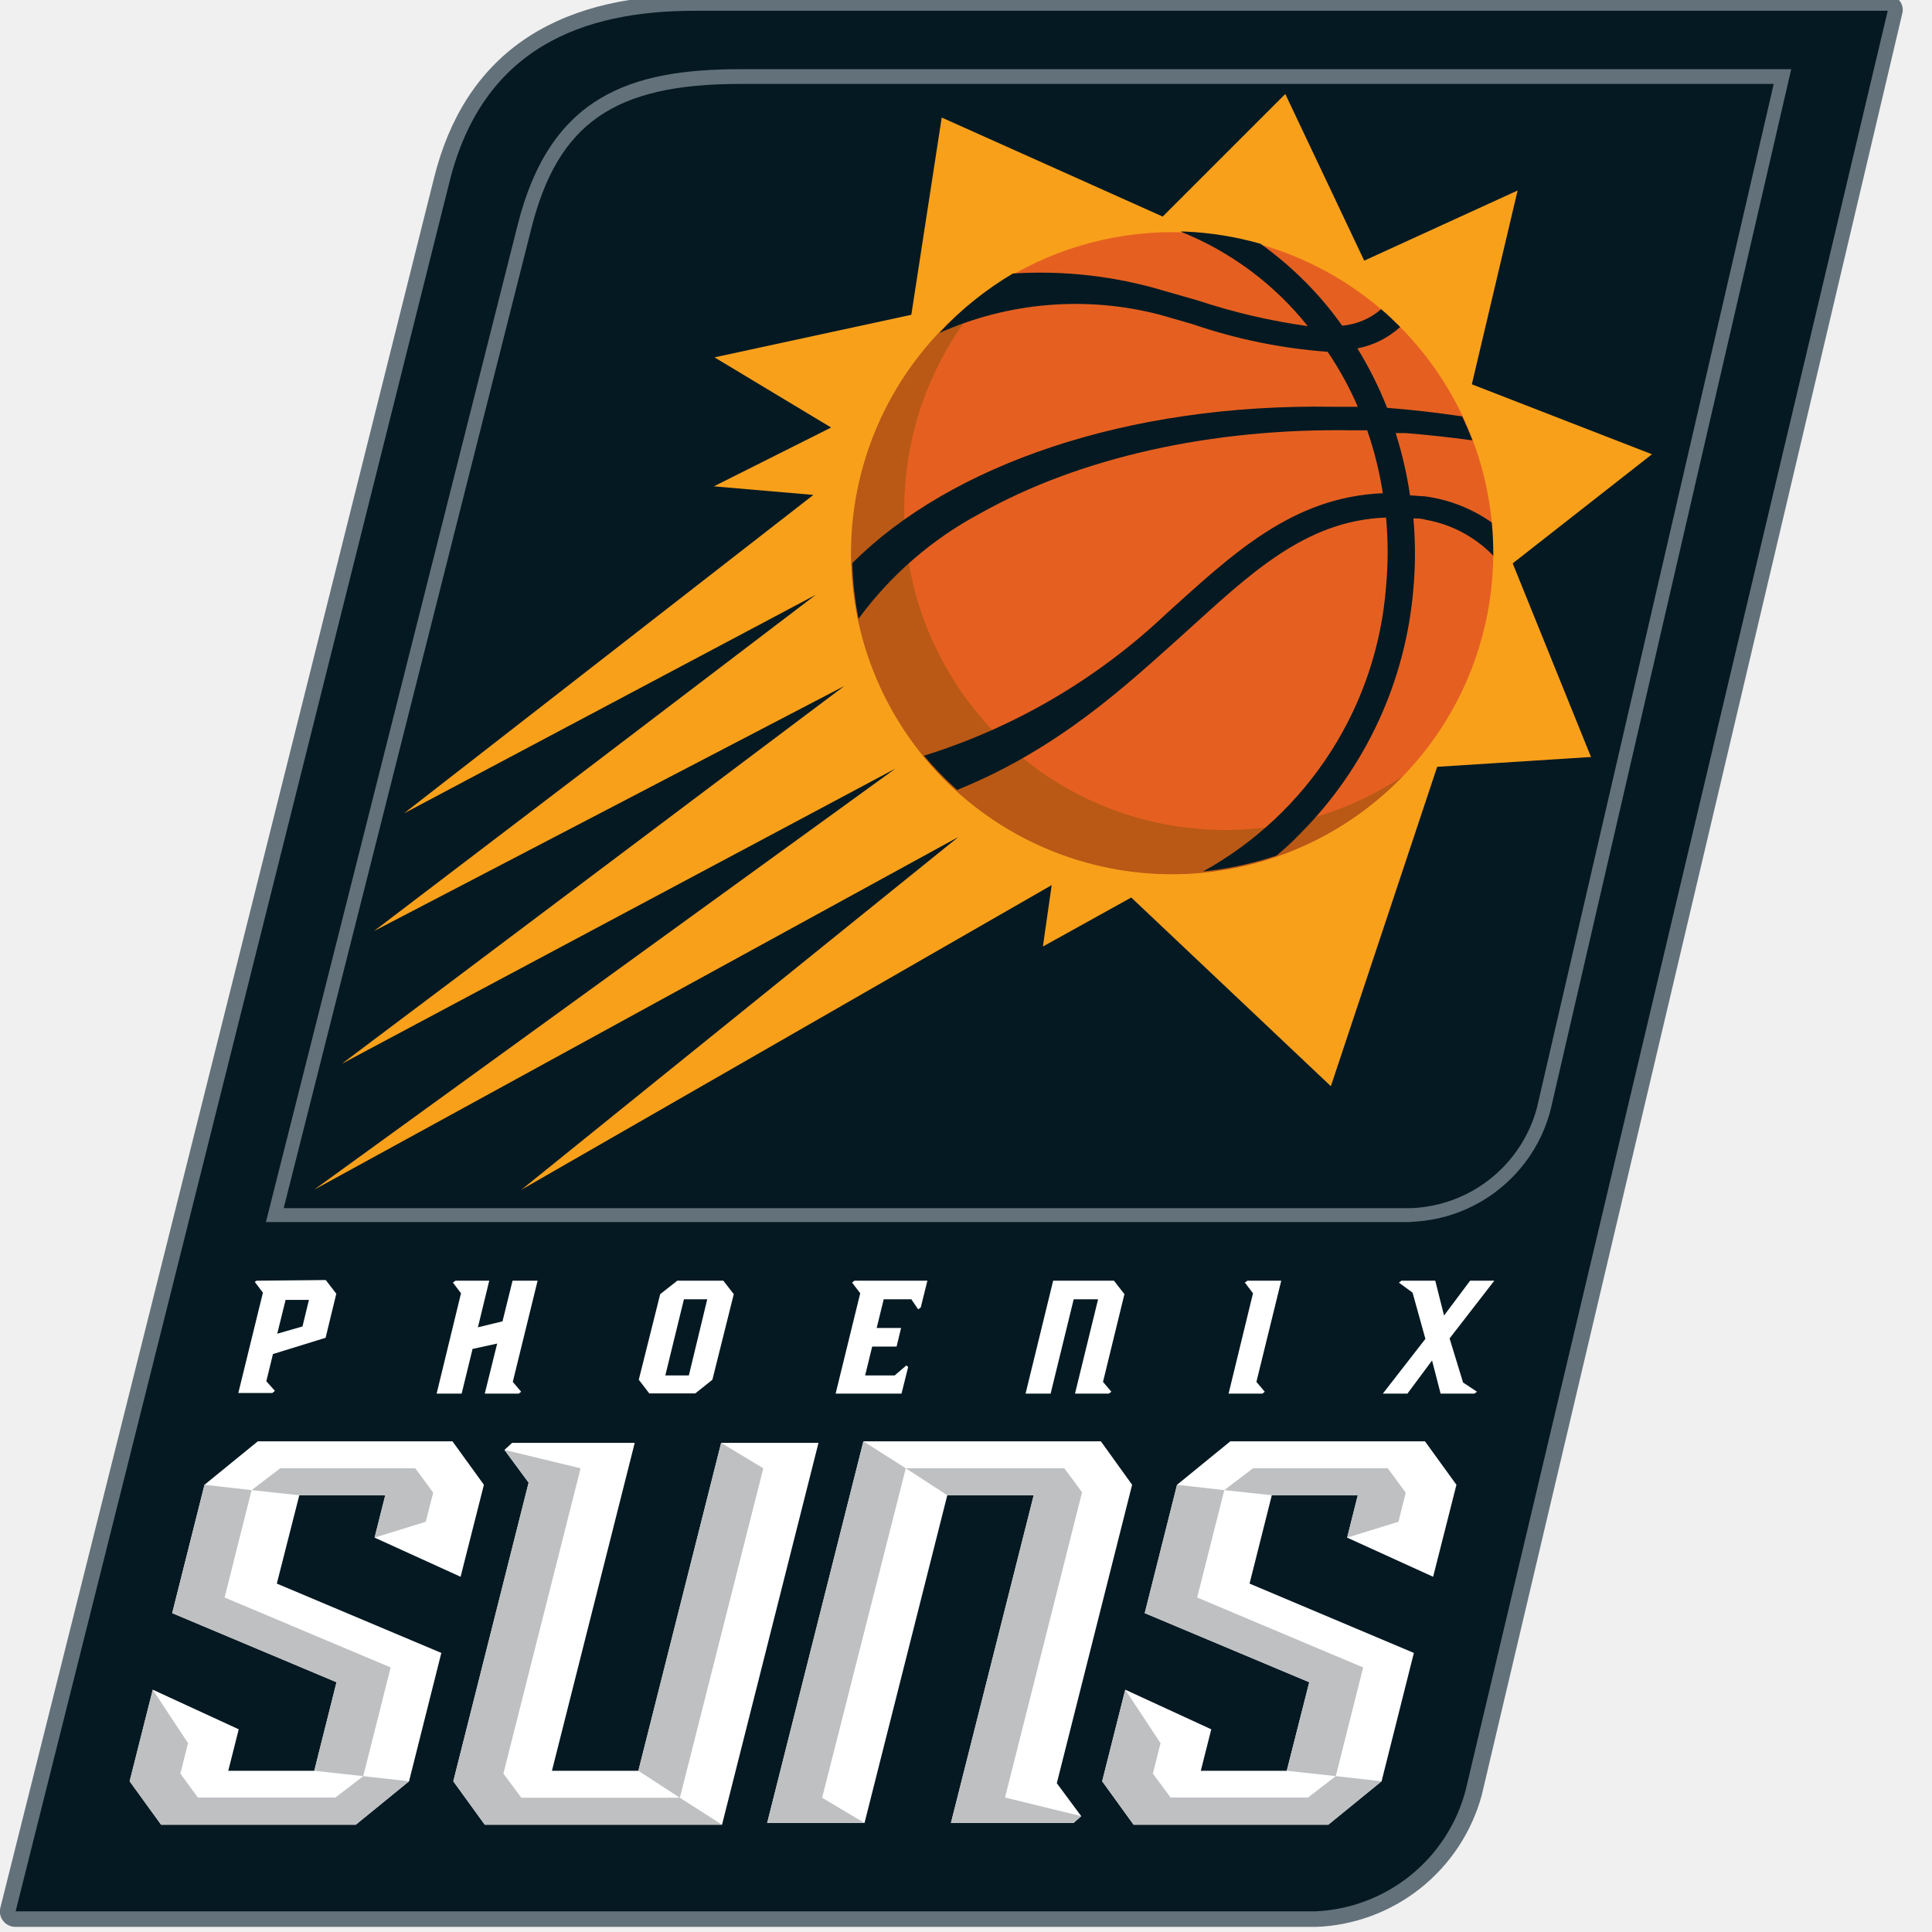
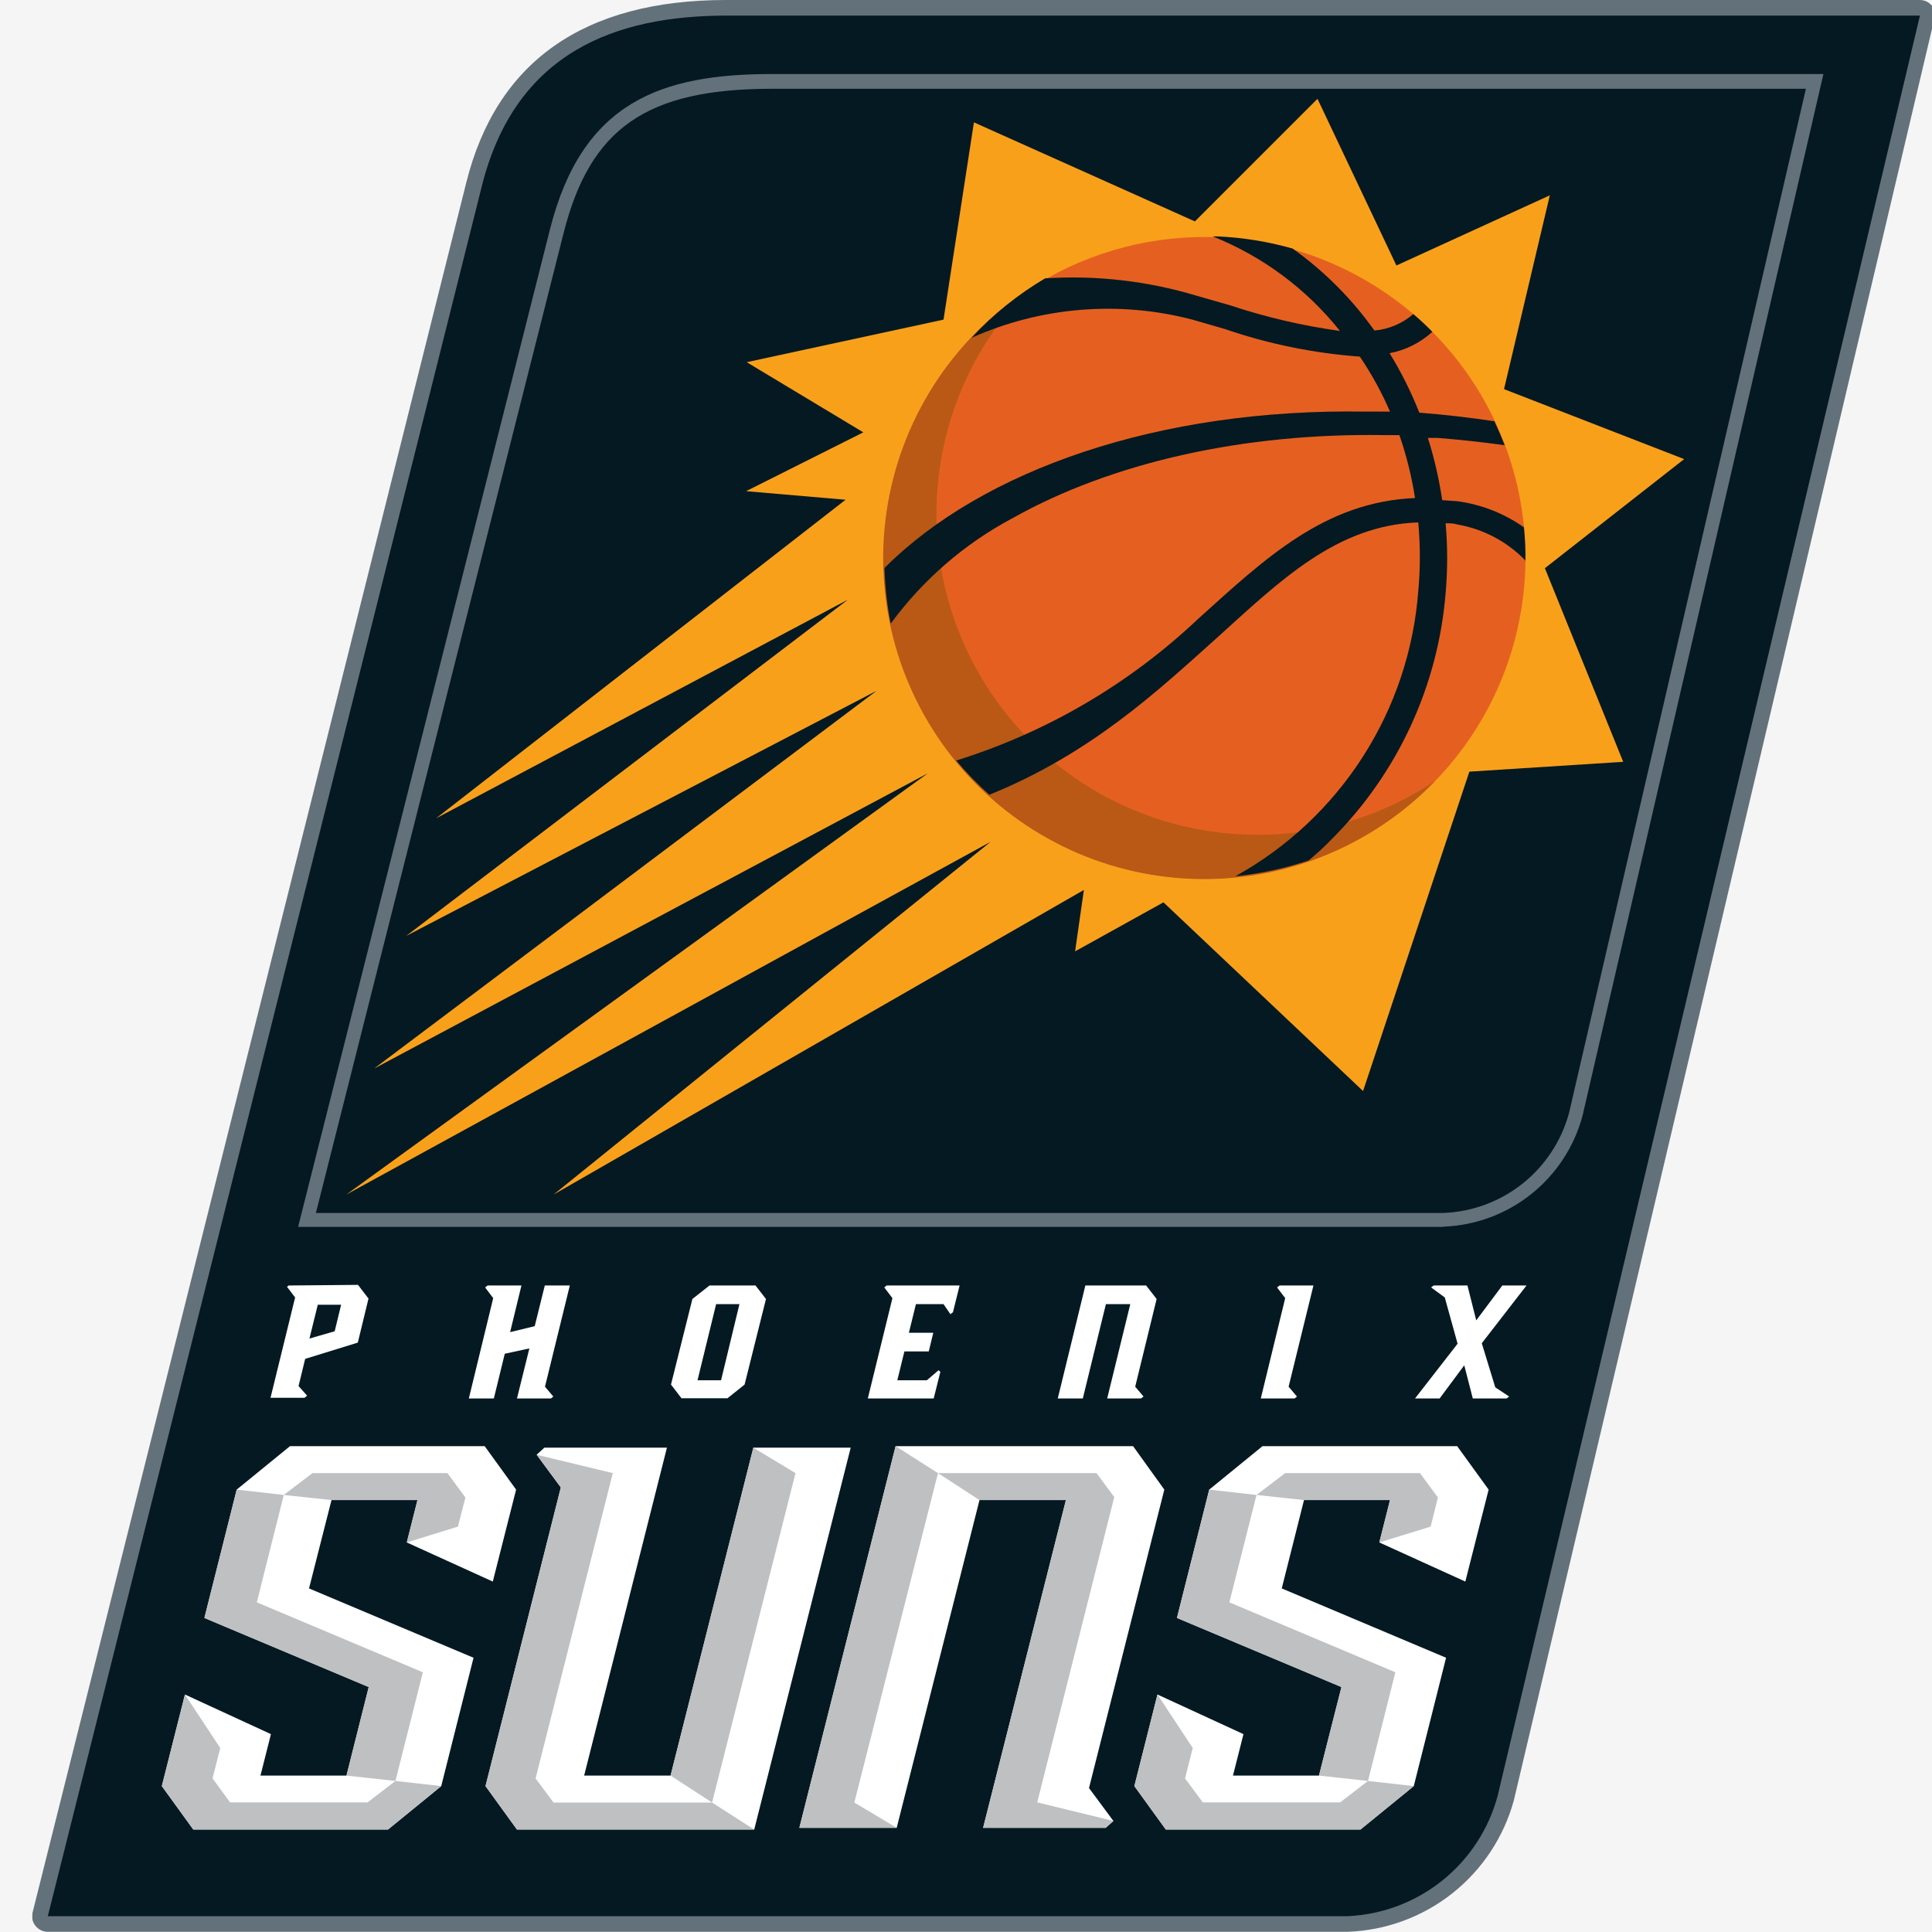
<svg xmlns="http://www.w3.org/2000/svg" width="60" height="60" viewBox="0 0 60 60" fill="none">
-   <mask id="mask0_1_3" style="mask-type:luminance" maskUnits="userSpaceOnUse" x="0" y="-1" width="60" height="61">
-     <path d="M59.116 -0.15H0V59.85H59.116V-0.15Z" fill="white" />
+   <rect width="60" height="60" fill="#F5F5F5" />
+   <mask id="mask0_0_1" style="mask-type:luminance" maskUnits="userSpaceOnUse" x="1" y="0" width="60" height="60">
+     <path d="M60.116 0H1V60H60.116V0Z" fill="white" />
  </mask>
-   <g mask="url(#mask0_1_3)">
-     <path d="M59.003 0.036C58.959 -0.022 58.901 -0.069 58.836 -0.101C58.77 -0.133 58.698 -0.15 58.625 -0.15H21.552C17.134 -0.15 14.417 1.763 13.48 5.524L0.013 59.239C-0.006 59.31 -0.009 59.386 0.006 59.458C0.021 59.531 0.053 59.599 0.1 59.657C0.146 59.715 0.204 59.762 0.271 59.794C0.338 59.827 0.411 59.843 0.485 59.843H40.859C42.042 59.8 43.18 59.381 44.107 58.646C45.034 57.911 45.703 56.899 46.015 55.757L59.07 0.448C59.092 0.379 59.098 0.306 59.086 0.234C59.075 0.162 59.046 0.095 59.003 0.036Z" fill="#63717A" />
+   <g mask="url(#mask0_0_1)">
+     <path d="M60.003 0.186C59.959 0.128 59.901 0.081 59.836 0.049C59.77 0.017 59.698 -8.90798e-06 59.625 3.55093e-09H22.552C18.134 3.55093e-09 15.417 1.913 14.48 5.674L1.013 59.389C0.994 59.46 0.991 59.536 1.006 59.608C1.021 59.681 1.053 59.749 1.1 59.807C1.146 59.865 1.204 59.912 1.271 59.944C1.338 59.977 1.411 59.993 1.485 59.993H41.859C43.042 59.95 44.18 59.531 45.107 58.796C46.034 58.061 46.703 57.049 47.015 55.907L60.07 0.598C60.092 0.529 60.098 0.456 60.086 0.384C60.075 0.312 60.046 0.245 60.003 0.186Z" fill="#63717A" />
  </g>
-   <path d="M0.485 59.358H40.859C41.93 59.309 42.958 58.921 43.794 58.25C44.63 57.579 45.231 56.66 45.51 55.625L58.625 0.335H21.559C18.118 0.335 14.995 1.471 13.959 5.65L0.485 59.358Z" fill="#051922" />
-   <path d="M8.81 37.52H43.822C44.72 37.486 45.583 37.166 46.286 36.607C46.989 36.047 47.494 35.278 47.729 34.411L55.084 2.607H22.974C19.074 2.607 17.32 3.83 16.497 7.112L8.81 37.52ZM43.822 37.952H8.258L16.078 6.979C17.081 2.993 19.559 2.149 22.974 2.149H55.628L48.148 34.497C47.891 35.459 47.332 36.314 46.553 36.934C45.775 37.555 44.818 37.909 43.822 37.945V37.952Z" fill="#63717A" />
-   <path d="M14.078 55.319L15.055 56.668H22.423L25.419 44.809H22.396L19.825 54.993H17.141L19.712 44.809H15.905L15.666 45.028L16.417 46.044L14.078 55.319Z" fill="white" />
-   <path d="M14.304 48.968L15.028 46.111L14.052 44.762H8.006L6.351 46.111L5.348 50.097L10.451 52.243L9.76 54.993H7.089L7.414 53.705L4.744 52.475L4.026 55.319L5.003 56.668H11.049L12.703 55.319L13.706 51.333L8.597 49.18L9.295 46.436H11.965L11.633 47.752L14.304 48.968Z" fill="white" />
-   <path d="M35.159 46.111L34.189 44.762H26.814L23.825 56.614H26.848L29.419 46.436H32.103L29.532 56.614H33.339L33.578 56.402L32.82 55.379L35.159 46.111Z" fill="white" />
-   <path d="M44.507 48.968L45.231 46.111L44.254 44.762H38.208L36.554 46.111L35.551 50.097L40.66 52.243L39.962 54.993H37.292L37.617 53.705L34.946 52.475L34.229 55.319L35.205 56.668H41.251L42.906 55.319L43.909 51.333L38.806 49.18L39.497 46.436H42.168L41.836 47.752L44.507 48.968Z" fill="white" />
-   <path d="M4.744 52.475L5.84 54.136L5.601 55.08L6.145 55.824H10.417L11.281 55.16L12.703 55.319L11.049 56.668H5.003L4.026 55.319L4.744 52.475Z" fill="#BEC0C2" />
-   <path d="M9.76 54.993L11.281 55.16L12.132 51.784L6.976 49.612L7.813 46.277L6.351 46.111L5.348 50.097L10.451 52.243L9.76 54.993Z" fill="#BEC0C2" />
-   <path d="M12.896 45.599H8.703L7.813 46.277L9.295 46.436H11.965L11.633 47.752L13.221 47.26L13.454 46.356L12.896 45.599Z" fill="#BEC0C2" />
-   <path d="M34.946 52.475L36.042 54.136L35.803 55.08L36.355 55.824H40.62L41.484 55.16L42.906 55.319L41.251 56.668H35.205L34.229 55.319L34.946 52.475Z" fill="#BEC0C2" />
-   <path d="M39.962 54.993L41.484 55.16L42.334 51.784L37.179 49.612L38.022 46.277L36.554 46.111L35.551 50.097L40.66 52.243L39.962 54.993Z" fill="#BEC0C2" />
-   <path d="M43.098 45.599H38.913L38.022 46.277L39.497 46.436H42.168L41.836 47.752L43.43 47.26L43.656 46.356L43.098 45.599Z" fill="#BEC0C2" />
-   <path d="M15.666 45.028L18.031 45.599L15.633 55.08L16.191 55.831H21.114L22.423 56.668H15.055L14.078 55.319L16.417 46.044L15.666 45.028Z" fill="#BEC0C2" />
-   <path d="M22.396 44.809L23.705 45.599L21.114 55.831L19.825 54.993L22.396 44.809Z" fill="#BEC0C2" />
-   <path d="M28.13 45.599L26.814 44.762L23.825 56.614H26.848L25.532 55.831L28.13 45.599Z" fill="#BEC0C2" />
-   <path d="M31.212 55.824L33.604 46.343L33.053 45.599H28.13L29.419 46.436H32.103L29.532 56.614H33.339L33.578 56.402L31.212 55.824Z" fill="#BEC0C2" />
-   <path d="M9.394 41.194L8.61 41.42L8.869 40.37H9.594L9.394 41.194ZM7.966 39.773L7.913 39.812L8.165 40.145L7.401 43.261H8.458L8.537 43.194L8.271 42.895L8.477 42.051L10.112 41.546L10.444 40.178L10.118 39.753L7.966 39.773Z" fill="white" />
-   <path d="M16.696 39.773H15.918L15.606 41.035L14.842 41.221L15.194 39.773H14.145L14.065 39.832L14.317 40.164L13.56 43.28H14.337L14.676 41.892L15.44 41.726L15.055 43.28H16.111L16.184 43.221L15.925 42.915L16.696 39.773Z" fill="white" />
-   <path d="M21.393 42.716H20.662L21.24 40.35H21.964L21.393 42.716ZM21.034 39.773L20.503 40.191L19.838 42.849L20.164 43.274H21.592L22.124 42.849L22.788 40.191L22.463 39.773H21.034Z" fill="white" />
-   <path d="M34.92 40.191L34.594 39.773H32.707L31.85 43.28H32.628L33.345 40.35H34.102L33.385 43.28H34.435L34.514 43.221L34.255 42.915L34.92 40.191Z" fill="white" />
-   <path d="M39.79 39.773H38.74L38.66 39.832L38.913 40.164L38.155 43.28H39.205L39.278 43.221L39.019 42.915L39.79 39.773Z" fill="white" />
-   <path d="M45.437 42.935L45.018 41.566L46.407 39.773H45.656L44.846 40.855L44.573 39.773H43.523L43.444 39.832L43.869 40.145L44.267 41.58L42.945 43.28H43.709L44.474 42.251L44.739 43.28H45.789L45.869 43.221L45.437 42.935Z" fill="white" />
-   <path d="M27.784 42.716H26.867L27.087 41.819H27.844L27.984 41.241H27.226L27.445 40.35H28.302L28.515 40.663L28.595 40.603L28.801 39.773H26.535L26.462 39.832L26.715 40.164L25.951 43.28H27.997L28.203 42.457L28.15 42.403L27.784 42.716Z" fill="white" />
-   <path d="M9.753 36.949L29.764 25.993L16.191 36.949L32.661 27.488L32.388 29.395L35.132 27.873L41.331 33.733L44.633 23.814L49.41 23.509L46.978 17.496L51.303 14.108L45.709 11.935L47.131 5.916L42.367 8.095L39.916 2.919L36.109 6.726L29.246 3.65L28.302 9.776L22.19 11.098L25.811 13.277L22.17 15.104L25.26 15.37L12.543 25.262L25.333 18.473L11.613 28.916L26.223 21.303L10.617 33.036L27.811 23.867L9.753 36.949Z" fill="#F9A01B" />
-   <path d="M46.367 17.582C46.286 19.552 45.624 21.453 44.462 23.046C43.301 24.639 41.694 25.852 39.843 26.531C37.993 27.21 35.983 27.325 34.067 26.861C32.151 26.398 30.415 25.377 29.08 23.927C27.744 22.477 26.869 20.664 26.564 18.717C26.259 16.769 26.538 14.775 27.367 12.986C28.195 11.198 29.536 9.695 31.218 8.668C32.901 7.642 34.85 7.137 36.82 7.218C39.46 7.327 41.949 8.48 43.739 10.423C45.53 12.367 46.475 14.942 46.367 17.582Z" fill="#E56020" />
-   <path d="M37.63 25.767C35.71 25.687 33.854 25.053 32.286 23.942C30.718 22.831 29.505 21.291 28.792 19.506C28.079 17.721 27.898 15.768 28.27 13.883C28.641 11.998 29.55 10.26 30.887 8.879C29.72 9.653 28.729 10.664 27.979 11.846C27.228 13.029 26.736 14.356 26.533 15.742C26.33 17.127 26.422 18.54 26.801 19.888C27.181 21.236 27.841 22.489 28.737 23.565C29.634 24.64 30.747 25.515 32.004 26.132C33.261 26.749 34.635 27.094 36.034 27.144C37.434 27.195 38.828 26.95 40.127 26.425C41.425 25.901 42.598 25.108 43.57 24.1C41.818 25.273 39.737 25.858 37.63 25.767Z" fill="#B95915" />
-   <path d="M46.374 17.29C46.378 16.935 46.363 16.58 46.327 16.227C45.714 15.794 45.005 15.516 44.261 15.416L43.789 15.383C43.693 14.728 43.544 14.081 43.344 13.45H43.656C44.321 13.503 45.045 13.583 45.729 13.676C45.63 13.423 45.523 13.177 45.41 12.932C44.646 12.819 43.869 12.726 43.078 12.666C42.825 12.024 42.517 11.406 42.155 10.819C42.651 10.725 43.111 10.495 43.484 10.155C43.291 9.962 43.098 9.776 42.892 9.603C42.553 9.896 42.13 10.075 41.683 10.115L41.464 9.816C40.807 8.956 40.025 8.199 39.145 7.57C38.379 7.352 37.589 7.224 36.793 7.191H36.66C38.211 7.81 39.573 8.822 40.613 10.128C39.453 9.967 38.31 9.7 37.199 9.331L36.175 9.038C34.648 8.577 33.051 8.392 31.458 8.494C30.61 8.994 29.84 9.616 29.173 10.341C31.328 9.378 33.746 9.179 36.029 9.776L37.039 10.068C38.394 10.533 39.803 10.821 41.231 10.925C41.596 11.464 41.91 12.035 42.168 12.633H41.397C34.999 12.526 29.512 14.44 26.469 17.489C26.485 18.069 26.549 18.647 26.662 19.217C27.659 17.858 28.948 16.741 30.435 15.948C33.531 14.207 37.637 13.29 42.009 13.364H42.46C42.68 13.999 42.842 14.653 42.945 15.317C40.135 15.436 38.295 17.19 36.222 19.057C34.083 21.084 31.508 22.593 28.695 23.469C29.011 23.848 29.355 24.203 29.724 24.532C32.887 23.256 34.986 21.276 36.76 19.688C38.753 17.888 40.501 16.16 43.045 16.074C43.111 16.786 43.111 17.502 43.045 18.213C42.906 20.044 42.314 21.811 41.322 23.355C40.331 24.9 38.971 26.174 37.365 27.063C38.14 26.984 38.904 26.82 39.643 26.571C39.889 26.365 40.128 26.153 40.361 25.907C42.407 23.862 43.659 21.156 43.895 18.273C43.959 17.55 43.959 16.823 43.895 16.101C44.022 16.101 44.148 16.101 44.274 16.141C45.071 16.282 45.803 16.67 46.367 17.25L46.374 17.29Z" fill="#051922" />
+   <path d="M1.485 59.508H41.859C42.93 59.459 43.958 59.071 44.794 58.4C45.63 57.729 46.231 56.81 46.51 55.775L59.625 0.485H22.559C19.118 0.485 15.995 1.621 14.959 5.8L1.485 59.508Z" fill="#051922" />
+   <path d="M9.81 37.67H44.822C45.72 37.636 46.583 37.316 47.286 36.757C47.989 36.197 48.494 35.428 48.729 34.561L56.084 2.757H23.974C20.074 2.757 18.32 3.98 17.497 7.262L9.81 37.67ZM44.822 38.102H9.258L17.078 7.129C18.081 3.143 20.559 2.299 23.974 2.299H56.628L49.148 34.647C48.891 35.609 48.332 36.464 47.553 37.084C46.775 37.705 45.818 38.059 44.822 38.095V38.102Z" fill="#63717A" />
+   <path d="M15.078 55.469L16.055 56.818H23.423L26.419 44.959H23.396L20.825 55.143H18.141L20.712 44.959H16.905L16.666 45.178L17.417 46.194L15.078 55.469Z" fill="white" />
+   <path d="M15.304 49.117L16.028 46.261L15.052 44.912H9.006L7.351 46.261L6.348 50.247L11.451 52.393L10.76 55.143H8.089L8.414 53.855L5.744 52.625L5.026 55.469L6.003 56.818H12.049L13.703 55.469L14.706 51.483L9.597 49.33L10.295 46.586H12.965L12.633 47.902L15.304 49.117Z" fill="white" />
+   <path d="M36.159 46.261L35.189 44.912H27.814L24.825 56.764H27.848L30.419 46.586H33.103L30.532 56.764H34.339L34.578 56.552L33.82 55.529L36.159 46.261Z" fill="white" />
+   <path d="M45.507 49.117L46.231 46.261L45.254 44.912H39.208L37.554 46.261L36.551 50.247L41.66 52.393L40.962 55.143H38.291L38.617 53.855L35.946 52.625L35.229 55.469L36.205 56.818H42.251L43.906 55.469L44.909 51.483L39.806 49.33L40.497 46.586H43.168L42.836 47.902L45.507 49.117Z" fill="white" />
+   <path d="M5.744 52.625L6.84 54.286L6.601 55.23L7.145 55.974H11.417L12.281 55.309L13.703 55.469L12.049 56.818H6.003L5.026 55.469L5.744 52.625Z" fill="#BEC0C2" />
+   <path d="M10.76 55.143L12.281 55.309L13.132 51.934L7.976 49.762L8.813 46.427L7.351 46.261L6.348 50.247L11.451 52.393L10.76 55.143Z" fill="#BEC0C2" />
+   <path d="M13.896 45.749H9.703L8.813 46.427L10.295 46.586H12.965L12.633 47.902L14.221 47.41L14.454 46.507L13.896 45.749Z" fill="#BEC0C2" />
+   <path d="M35.946 52.625L37.042 54.286L36.803 55.23L37.355 55.974H41.62L42.484 55.309L43.906 55.469L42.251 56.818H36.205L35.229 55.469L35.946 52.625Z" fill="#BEC0C2" />
+   <path d="M40.962 55.143L42.484 55.309L43.334 51.934L38.179 49.762L39.022 46.427L37.554 46.261L36.551 50.247L41.66 52.393L40.962 55.143Z" fill="#BEC0C2" />
+   <path d="M44.098 45.749H39.913L39.022 46.427L40.497 46.586H43.168L42.836 47.902L44.43 47.41L44.656 46.507L44.098 45.749Z" fill="#BEC0C2" />
+   <path d="M16.666 45.178L19.031 45.749L16.633 55.23L17.191 55.98H22.114L23.423 56.818H16.055L15.078 55.469L17.417 46.194L16.666 45.178Z" fill="#BEC0C2" />
+   <path d="M23.396 44.959L24.705 45.749L22.114 55.98L20.825 55.143L23.396 44.959Z" fill="#BEC0C2" />
+   <path d="M29.13 45.749L27.814 44.912L24.825 56.764H27.848L26.532 55.98L29.13 45.749Z" fill="#BEC0C2" />
+   <path d="M32.212 55.974L34.604 46.493L34.053 45.749H29.13L30.419 46.586H33.103L30.532 56.764H34.339L34.578 56.552L32.212 55.974Z" fill="#BEC0C2" />
+   <path d="M10.394 41.344L9.61 41.57L9.869 40.52H10.594L10.394 41.344ZM8.966 39.922L8.913 39.962L9.165 40.294L8.401 43.41H9.458L9.537 43.344L9.272 43.045L9.477 42.201L11.112 41.696L11.444 40.328L11.118 39.903L8.966 39.922Z" fill="white" />
+   <path d="M17.696 39.922H16.919L16.606 41.185L15.842 41.371L16.194 39.922H15.145L15.065 39.982L15.317 40.315L14.56 43.43H15.337L15.676 42.042L16.44 41.876L16.055 43.43H17.111L17.184 43.371L16.925 43.065L17.696 39.922Z" fill="white" />
+   <path d="M22.393 42.866H21.662L22.24 40.501H22.964L22.393 42.866ZM22.034 39.922L21.503 40.341L20.838 42.999L21.164 43.424H22.592L23.124 42.999L23.788 40.341L23.463 39.922H22.034Z" fill="white" />
+   <path d="M35.92 40.341L35.594 39.922H33.707L32.85 43.43H33.628L34.345 40.501H35.102L34.385 43.43H35.435L35.514 43.371L35.255 43.065L35.92 40.341Z" fill="white" />
+   <path d="M40.79 39.922H39.74L39.66 39.982L39.913 40.315L39.155 43.43H40.205L40.278 43.371L40.019 43.065L40.79 39.922Z" fill="white" />
+   <path d="M46.437 43.085L46.018 41.716L47.407 39.922H46.656L45.846 41.005L45.573 39.922H44.523L44.444 39.982L44.869 40.294L45.267 41.73L43.945 43.43H44.709L45.474 42.401L45.739 43.43H46.789L46.869 43.371L46.437 43.085Z" fill="white" />
+   <path d="M28.784 42.866H27.867L28.087 41.969H28.844L28.984 41.391H28.226L28.445 40.501H29.302L29.515 40.813L29.595 40.753L29.801 39.922H27.535L27.462 39.982L27.715 40.315L26.951 43.43H28.997L29.203 42.607L29.15 42.553L28.784 42.866Z" fill="white" />
+   <path d="M10.753 37.099L30.764 26.143L17.191 37.099L33.661 27.638L33.388 29.545L36.132 28.023L42.331 33.883L45.633 23.964L50.41 23.659L47.978 17.646L52.303 14.258L46.709 12.085L48.131 6.066L43.367 8.245L40.916 3.069L37.109 6.876L30.246 3.8L29.302 9.926L23.19 11.248L26.811 13.427L23.17 15.254L26.26 15.52L13.543 25.413L26.333 18.622L12.613 29.067L27.223 21.453L11.617 33.186L28.811 24.017L10.753 37.099Z" fill="#F9A01B" />
+   <path d="M47.367 17.732C47.286 19.702 46.624 21.603 45.462 23.196C44.301 24.789 42.694 26.002 40.843 26.681C38.993 27.36 36.983 27.475 35.067 27.012C33.151 26.548 31.415 25.527 30.08 24.077C28.744 22.627 27.869 20.814 27.564 18.866C27.259 16.919 27.538 14.925 28.367 13.136C29.195 11.348 30.536 9.845 32.218 8.818C33.901 7.792 35.85 7.287 37.82 7.368C40.46 7.477 42.949 8.63 44.739 10.573C46.53 12.517 47.475 15.092 47.367 17.732Z" fill="#E56020" />
+   <path d="M38.63 25.917C36.71 25.837 34.854 25.203 33.286 24.092C31.718 22.981 30.505 21.441 29.792 19.656C29.079 17.871 28.898 15.918 29.27 14.033C29.641 12.148 30.55 10.41 31.887 9.029C30.72 9.803 29.729 10.814 28.979 11.996C28.228 13.179 27.736 14.506 27.533 15.892C27.33 17.277 27.422 18.69 27.801 20.038C28.181 21.386 28.841 22.639 29.737 23.715C30.634 24.791 31.747 25.665 33.004 26.282C34.261 26.899 35.635 27.244 37.034 27.294C38.434 27.345 39.828 27.1 41.127 26.575C42.425 26.051 43.598 25.258 44.57 24.25C42.818 25.423 40.737 26.008 38.63 25.917Z" fill="#B95915" />
+   <path d="M47.374 17.44C47.378 17.085 47.363 16.73 47.327 16.377C46.714 15.944 46.005 15.666 45.261 15.566L44.789 15.533C44.693 14.878 44.544 14.231 44.344 13.6H44.656C45.321 13.653 46.045 13.733 46.729 13.826C46.63 13.573 46.523 13.327 46.41 13.082C45.646 12.969 44.869 12.876 44.078 12.816C43.825 12.174 43.517 11.556 43.155 10.969C43.651 10.875 44.111 10.645 44.483 10.305C44.291 10.112 44.098 9.926 43.892 9.753C43.553 10.046 43.13 10.226 42.683 10.265L42.464 9.966C41.807 9.106 41.025 8.349 40.145 7.72C39.379 7.502 38.589 7.374 37.793 7.341H37.66C39.211 7.96 40.573 8.972 41.613 10.278C40.453 10.117 39.31 9.85 38.199 9.481L37.175 9.188C35.648 8.727 34.051 8.542 32.458 8.644C31.61 9.144 30.84 9.766 30.173 10.491C32.328 9.528 34.746 9.329 37.029 9.926L38.039 10.218C39.394 10.683 40.803 10.971 42.231 11.075C42.596 11.614 42.91 12.185 43.168 12.783H42.397C35.999 12.676 30.512 14.59 27.469 17.639C27.485 18.219 27.549 18.797 27.662 19.367C28.659 18.008 29.948 16.891 31.435 16.098C34.531 14.357 38.637 13.44 43.009 13.513H43.46C43.68 14.149 43.842 14.803 43.945 15.467C41.135 15.586 39.295 17.34 37.222 19.207C35.083 21.234 32.508 22.743 29.695 23.619C30.011 23.998 30.355 24.353 30.724 24.682C33.887 23.406 35.986 21.426 37.76 19.838C39.753 18.038 41.501 16.311 44.045 16.224C44.111 16.936 44.111 17.652 44.045 18.363C43.906 20.194 43.314 21.961 42.322 23.505C41.331 25.05 39.971 26.324 38.365 27.213C39.14 27.134 39.904 26.97 40.643 26.721C40.889 26.515 41.128 26.303 41.361 26.057C43.407 24.012 44.659 21.306 44.895 18.423C44.959 17.7 44.959 16.974 44.895 16.251C45.022 16.251 45.148 16.251 45.274 16.291C46.071 16.432 46.803 16.82 47.367 17.4L47.374 17.44Z" fill="#051922" />
</svg>
